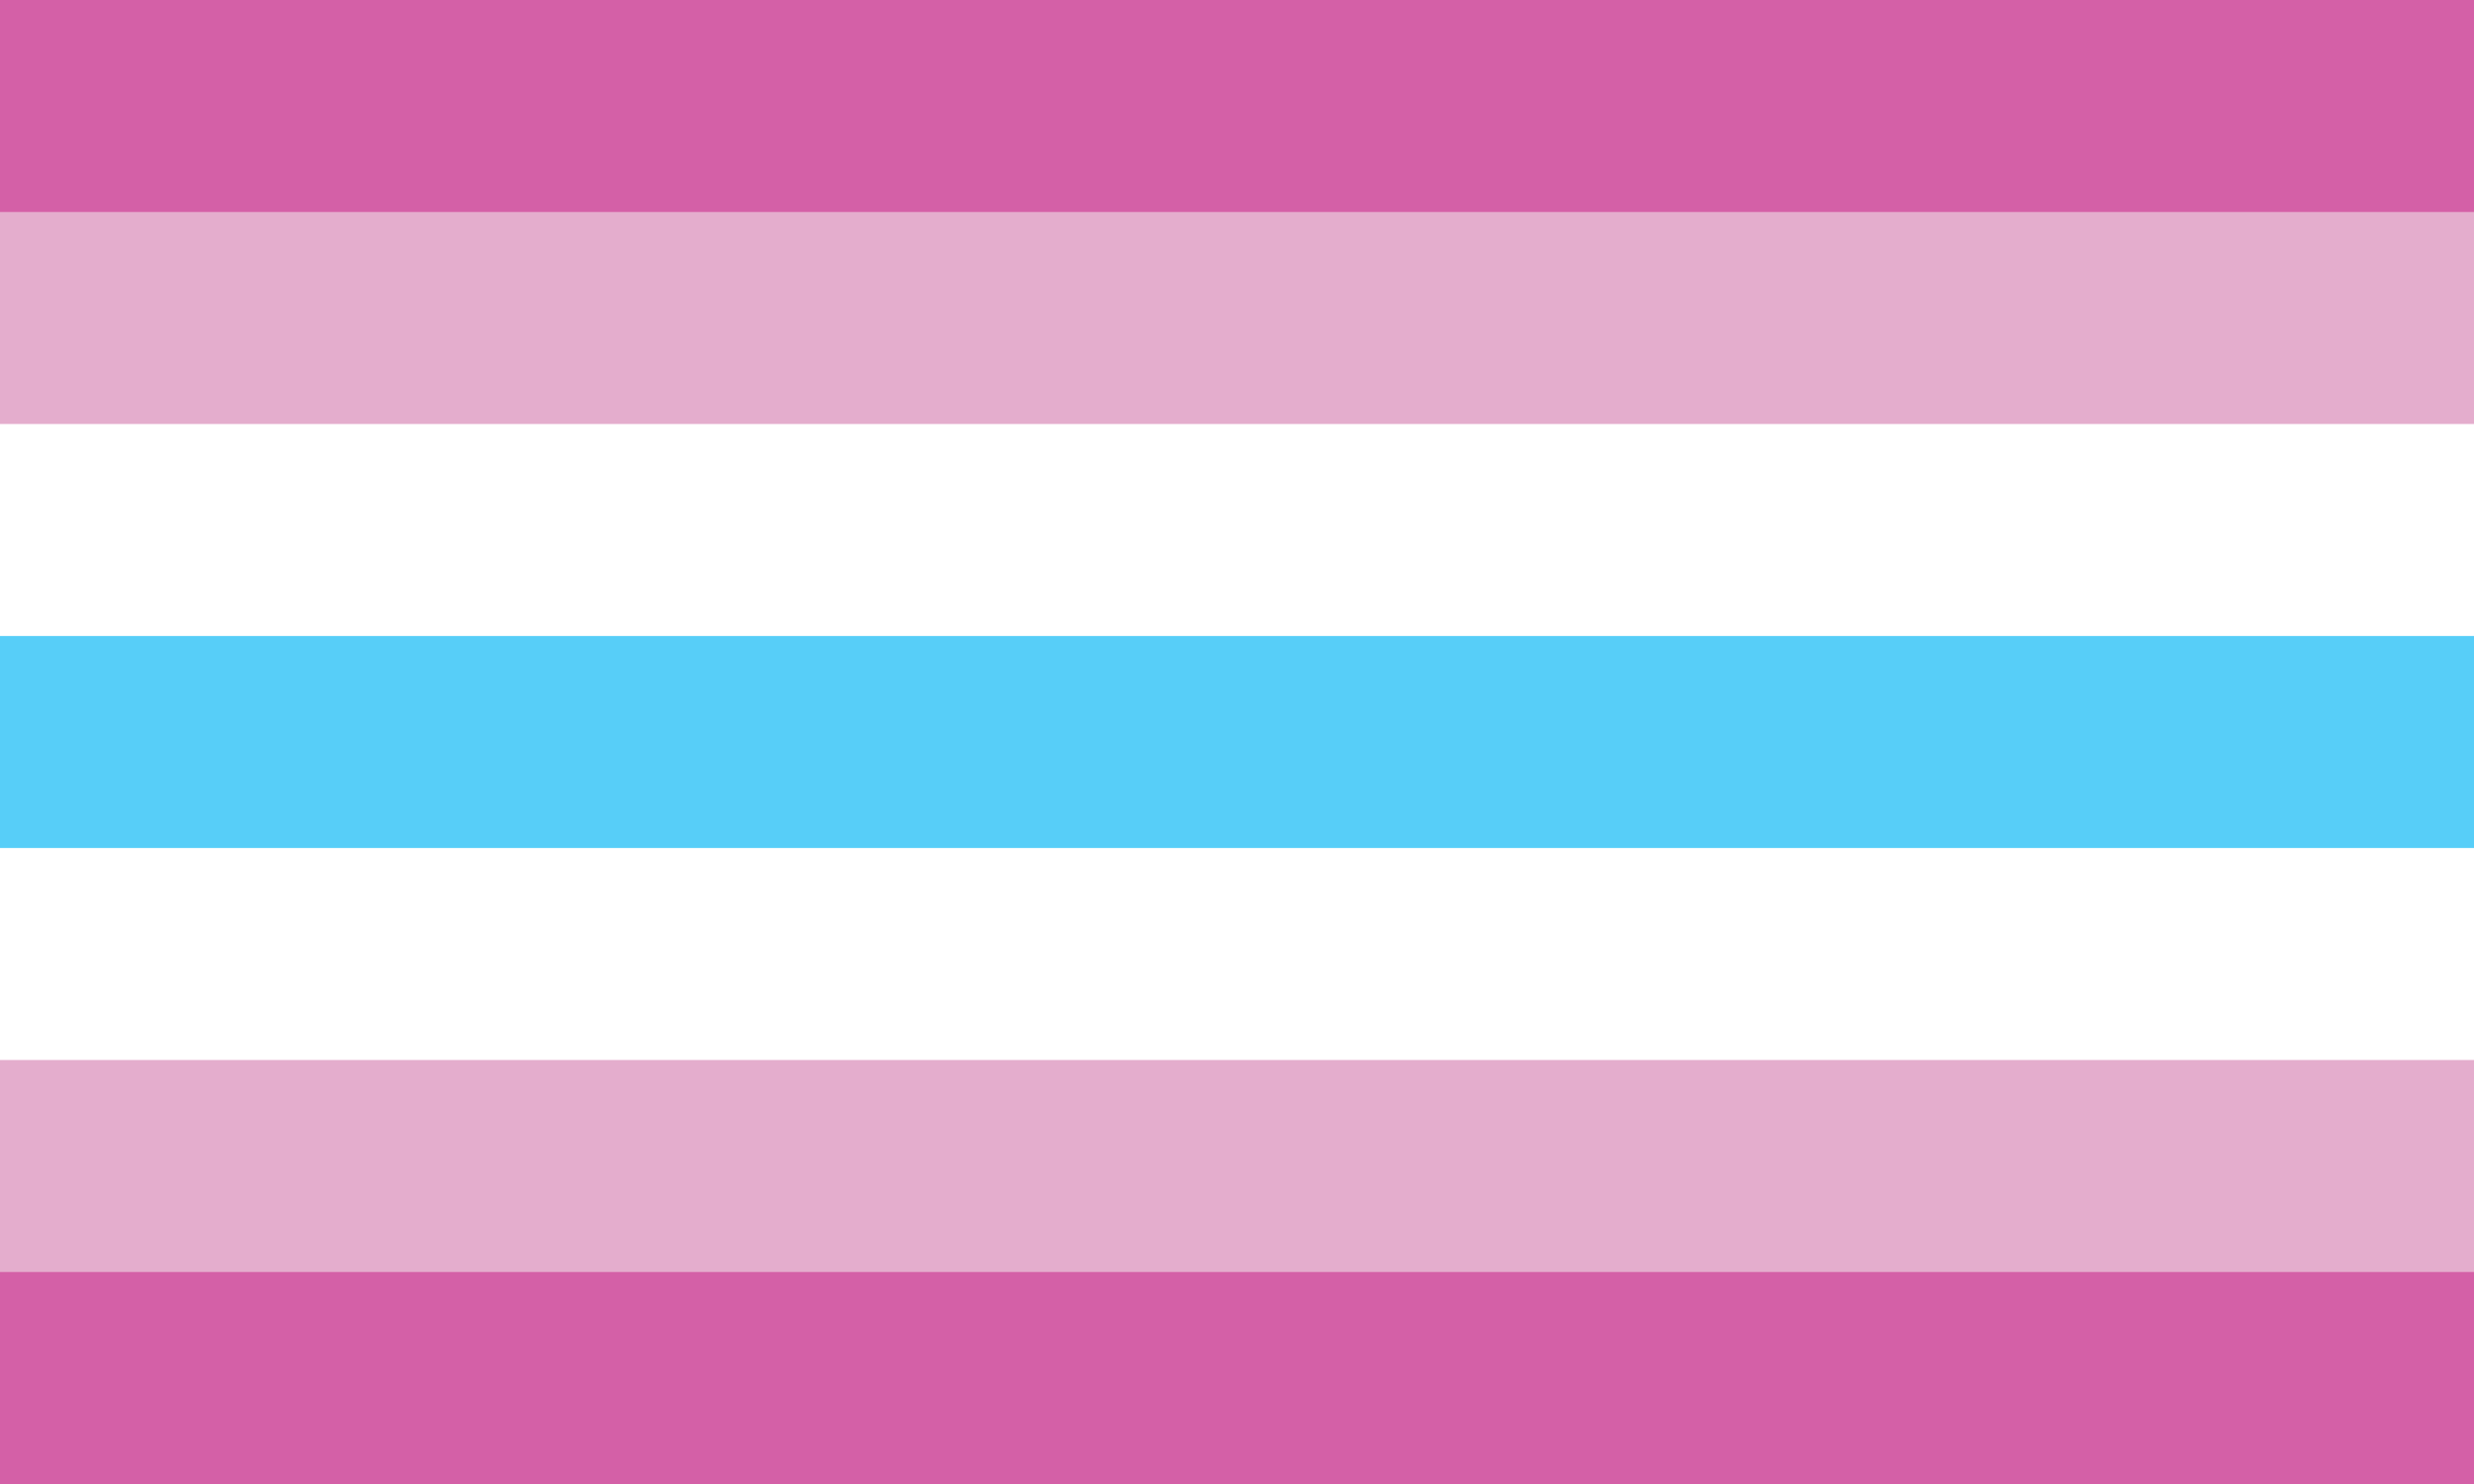
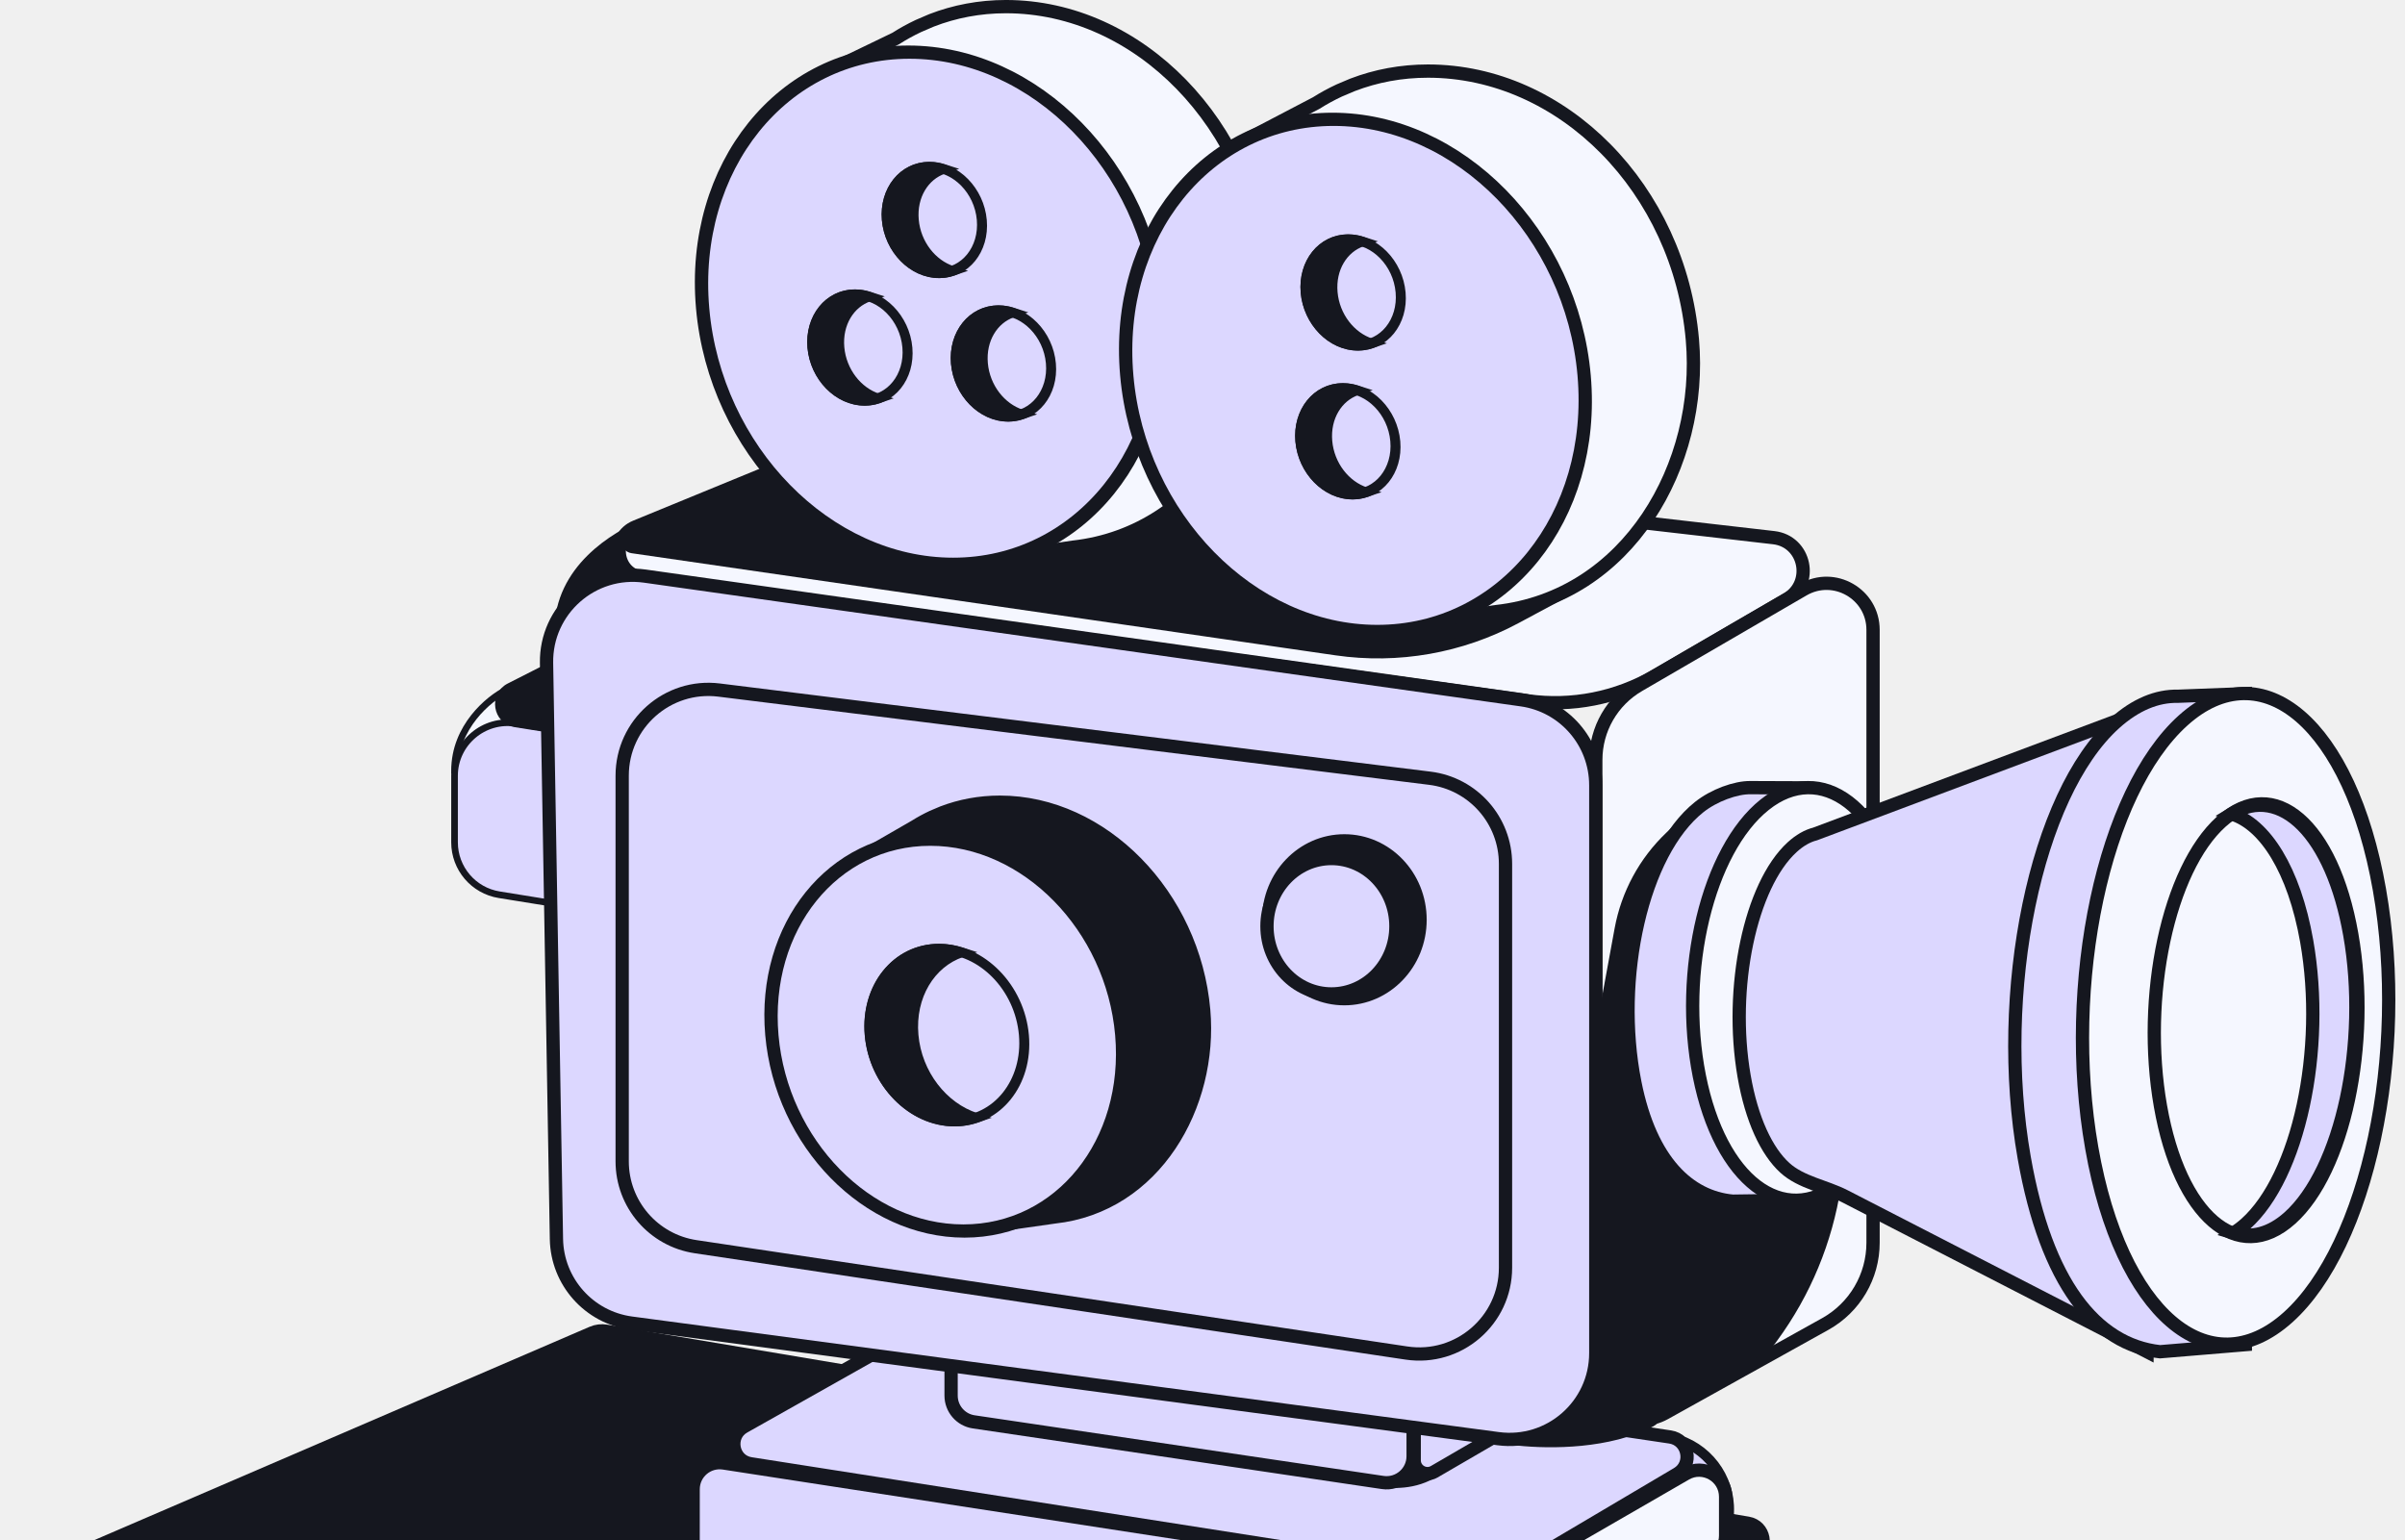
- <svg xmlns="http://www.w3.org/2000/svg" version="1.1" viewBox="0 0 700 420">
-   <rect fill="#d460a7" width="700" height="420" y="0" />
-   <rect fill="#e4adcd" width="700" height="300" y="60" />
-   <rect fill="#ffffff" width="700" height="180" y="120" />
-   <rect fill="#57cef8" width="700" height="60" y="180" />
+ <svg xmlns="http://www.w3.org/2000/svg" width="114" height="73" viewBox="0 0 114 73" fill="none">
+   <path d="M28.041 63.115C28.263 63.019 28.509 62.989 28.747 63.029L82.866 72.132C83.736 72.278 83.948 73.43 83.188 73.876L63.657 85.354C63.404 85.503 63.106 85.558 62.816 85.51L3.182 75.716C2.252 75.563 2.096 74.29 2.962 73.917L28.041 63.115Z" fill="#15171F" stroke="#15171F" stroke-width="0.472" />
+   <path d="M21.546 36.531C21.546 34.453 23.176 33.118 23.991 32.711L25.52 33.169V36.99L21.546 36.531Z" fill="#F5F7FF" stroke="#15171F" stroke-width="0.315" />
+   <path d="M26.436 29.917C26.436 26.948 29.121 25.347 30.562 24.765L33.466 25.114V30.572L26.436 29.917Z" fill="#15171F" stroke="#15171F" stroke-width="0.315" />
+   <path d="M26.284 34.587L24.464 34.294C22.934 34.047 21.546 35.229 21.546 36.779V39.931C21.546 41.167 22.443 42.22 23.663 42.416L26.284 42.839V34.587Z" fill="#DCD7FF" stroke="#15171F" stroke-width="0.315" />
+   <path d="M26.131 31.531L24.141 32.542C23.325 32.956 23.517 34.173 24.42 34.316L26.131 34.587V31.531Z" fill="#15171F" stroke="#15171F" stroke-width="0.315" />
+   <path d="M38.705 21.453C40.18 20.847 41.785 20.625 43.369 20.807L84.077 25.489C85.581 25.662 85.997 27.651 84.688 28.412L78.46 32.034C76.634 33.095 74.506 33.514 72.415 33.223L30.438 27.383C29.166 27.206 28.945 25.461 30.134 24.973L38.705 21.453Z" fill="#F5F7FF" stroke="#15171F" stroke-width="0.629" />
+   <path d="M41.246 20.485L61.042 22.801L75.948 24.459L74.115 28.126L71.869 29.331C69.258 30.732 66.267 31.258 63.335 30.833L29.972 25.992C29.659 25.947 29.601 25.519 29.891 25.392L31.327 24.764L41.246 20.485Z" fill="#15171F" stroke="#15171F" stroke-width="0.472" />
+   <path d="M47.681 0.314C53.981 0.315 59.433 5.897 60.051 13.049C60.562 18.974 57.047 25.253 50.868 25.939L46.315 26.598L45.94 25.281C41.333 23.517 37.721 18.708 37.233 13.049C36.921 9.437 37.943 6.171 39.841 3.822L39.435 3.286L42.454 1.829C42.8 1.608 43.159 1.409 43.531 1.234L44.155 0.966C45.245 0.544 46.429 0.314 47.681 0.314Z" fill="#F5F7FF" stroke="#15171F" stroke-width="0.629" />
+   <path d="M67.686 3.37C74.071 3.37 79.596 8.952 80.221 16.105C80.74 22.03 77.178 28.308 70.916 28.994L66.302 29.654L65.923 28.336C61.255 26.573 57.594 21.763 57.1 16.105C56.784 12.493 57.819 9.226 59.742 6.877L59.444 6.426L62.39 4.885C62.74 4.664 63.105 4.465 63.482 4.289L64.113 4.022C65.218 3.599 66.418 3.37 67.686 3.37Z" fill="#F5F7FF" stroke="#15171F" stroke-width="0.629" />
+   <ellipse cx="10.84" cy="12.186" rx="10.84" ry="12.186" transform="matrix(1 0 0.0871557 0.996195 32.2437 2.47168)" fill="#DCD7FF" stroke="#15171F" stroke-width="0.629" />
+   <ellipse cx="10.84" cy="12.186" rx="10.84" ry="12.186" transform="matrix(1 0 0.0871557 0.996195 52.3477 5.65625)" fill="#DCD7FF" stroke="#15171F" stroke-width="0.629" />
+   <path d="M81.908 73.053L81.958 71.674C82.017 70.024 80.894 68.559 79.287 68.178C78.565 68.007 77.847 68.494 77.745 69.23L77.17 73.4L81.908 73.053Z" fill="#DCD7FF" stroke="#15171F" stroke-width="0.472" />
+   <path d="M32.856 70.599C32.856 69.827 33.543 69.238 34.306 69.355L69.88 74.832C70.495 74.926 70.948 75.454 70.948 76.076L70.948 78.612C70.948 79.385 70.258 79.975 69.494 79.855L33.919 74.29C33.306 74.194 32.855 73.666 32.855 73.046L32.856 70.599Z" fill="#DCD7FF" stroke="#15171F" stroke-width="0.629" />
+   <path d="M43.37 63.07C43.614 62.933 43.896 62.881 44.173 62.922L79.164 68.121C80.044 68.252 80.272 69.415 79.506 69.868L71.336 74.701C71.085 74.849 70.789 74.906 70.501 74.861L35.582 69.392C34.698 69.253 34.485 68.076 35.265 67.637L43.37 63.07Z" fill="#DCD7FF" stroke="#15171F" stroke-width="0.629" />
+   <path d="M81.189 73.879L72.857 78.925C72.018 79.433 70.946 78.829 70.947 77.849L70.947 75.766C70.947 75.317 71.187 74.901 71.576 74.677L79.908 69.865C80.748 69.38 81.796 69.986 81.796 70.955L81.796 72.803C81.796 73.243 81.566 73.651 81.189 73.879Z" fill="#F5F7FF" stroke="#15171F" stroke-width="0.629" />
+   <path d="M68.369 69.507C67.486 70.307 66.31 70.37 65.544 70.263C65.205 70.216 65.035 69.865 65.148 69.542L66.101 66.804C66.197 66.527 66.473 66.353 66.765 66.386L68.038 66.528C68.363 66.564 68.606 66.843 68.597 67.17L68.546 69.1C68.542 69.254 68.483 69.403 68.369 69.507Z" fill="#15171F" stroke="#15171F" stroke-width="0.472" />
+   <path d="M45.083 65.015C45.083 64.254 45.752 63.667 46.507 63.767L65.891 66.337C66.516 66.42 66.984 66.953 66.984 67.584L66.984 69.034C66.984 69.803 66.301 70.392 65.541 70.279L46.157 67.405C45.539 67.314 45.083 66.784 45.083 66.16L45.083 65.015Z" fill="#DCD7FF" stroke="#15171F" stroke-width="0.629" />
+   <path d="M51.651 60.563L73.53 63.822L67.29 67.51L45.411 64.076L51.651 60.563Z" fill="#D9D9D9" stroke="#15171F" stroke-width="0.472" />
+   <path d="M73.216 66.727L67.981 69.772C67.561 70.016 67.035 69.713 67.035 69.227L67.036 67.793C67.036 67.564 67.16 67.353 67.36 67.242L72.595 64.34C73.015 64.107 73.53 64.411 73.53 64.891L73.529 66.184C73.529 66.408 73.41 66.615 73.216 66.727Z" fill="#DCD7FF" stroke="#15171F" stroke-width="0.629" />
+   <path d="M78.252 67.411C76.263 68.451 73.531 68.459 71.947 68.294C71.512 68.249 71.302 67.77 71.533 67.399L73.61 64.051C73.733 63.854 73.953 63.74 74.184 63.755L78.08 63.998C78.423 64.02 78.686 64.313 78.669 64.656L78.562 66.91C78.552 67.12 78.439 67.313 78.252 67.411Z" fill="#15171F" stroke="#15171F" stroke-width="0.472" />
+   <path d="M75.643 36.024C75.643 34.567 76.418 33.22 77.677 32.488L85.475 27.954C86.943 27.101 88.785 28.16 88.785 29.859V58.915C88.785 60.514 87.918 61.987 86.521 62.765L78.916 66.997C77.448 67.814 75.643 66.752 75.643 65.072V36.024Z" fill="#F5F7FF" stroke="#15171F" stroke-width="0.629" />
+   <path d="M75.795 66.329V48.908L76.691 44.034C77.003 42.335 77.844 40.779 79.095 39.588L80.38 38.364L84.2 55.021L87.104 56.243C86.702 58.854 85.677 61.329 84.115 63.458L83.13 64.801L79.31 66.788L77.171 67.399L75.795 66.329Z" fill="#15171F" stroke="#15171F" stroke-width="0.315" />
+   <path d="M25.907 31.431C25.864 28.917 28.079 26.96 30.569 27.311L72.124 33.175C74.142 33.459 75.642 35.187 75.642 37.225V64.146C75.642 66.62 73.464 68.528 71.011 68.201L29.925 62.723C27.92 62.455 26.411 60.761 26.376 58.738L25.907 31.431Z" fill="#DCD7FF" stroke="#15171F" stroke-width="0.629" />
+   <path d="M80.539 38.265C81.245 37.702 82.28 37.326 82.984 37.339L85.428 37.348L85.428 38.694C86.436 39.691 87.253 41.351 87.685 43.528C88.56 47.941 87.558 52.99 85.429 55.566L85.27 56.899L82.133 56.943C80.081 56.756 78.24 55.077 77.494 51.315C76.51 46.354 77.844 40.415 80.539 38.265Z" fill="#DCD7FF" stroke="#15171F" stroke-width="0.629" />
+   <path d="M90.309 43.23C91.293 48.185 89.905 53.943 87.21 56.09C84.515 58.238 81.534 55.962 80.55 51.007C79.567 46.053 80.954 40.295 83.649 38.148C86.344 36 89.326 38.276 90.309 43.23Z" fill="#F5F7FF" stroke="#15171F" stroke-width="0.629" />
+   <path d="M101.774 64.081L87.453 56.712C86.52 56.232 85.379 56.067 84.604 55.362C83.738 54.574 83.028 53.066 82.672 51.011C81.949 46.831 82.969 41.973 84.951 40.161C85.309 39.834 85.674 39.628 86.036 39.536L102.079 33.519L101.774 64.081Z" fill="#DCD7FF" stroke="#15171F" stroke-width="0.629" />
+   <path d="M100.246 34.282C101.232 33.395 102.246 32.987 103.23 33.007L106.431 32.883L106.431 35.003C107.84 36.572 108.981 39.187 109.584 42.616C110.806 49.566 109.406 57.519 106.432 61.574L106.433 63.744L102.385 64.081C99.329 63.744 96.992 60.805 95.95 54.88C94.576 47.067 96.481 37.669 100.246 34.282Z" fill="#DCD7FF" stroke="#15171F" stroke-width="0.629" />
+   <path d="M112.787 42.168C114.161 49.981 112.223 59.06 108.458 62.447C104.693 65.833 100.527 62.245 99.154 54.431C97.78 46.618 99.718 37.539 103.483 34.153C107.247 30.766 111.413 34.355 112.787 42.168Z" fill="#F5F7FF" stroke="#15171F" stroke-width="0.629" />
+   <path d="M111.476 44.285C112.39 49.481 111.101 55.52 108.597 57.772C106.093 60.024 103.323 57.638 102.409 52.441C101.495 47.245 102.784 41.207 105.288 38.955C107.792 36.703 110.562 39.089 111.476 44.285Z" fill="#F5F7FF" stroke="#15171F" stroke-width="0.629" />
+   <path d="M105.779 38.583C108.118 37.157 110.543 39.542 111.382 44.309C112.291 49.471 110.997 55.471 108.492 57.712C107.619 58.491 106.716 58.712 105.869 58.452C106.064 58.333 106.257 58.189 106.449 58.018C108.955 55.777 110.249 49.777 109.34 44.614C108.747 41.248 107.364 39.071 105.779 38.583Z" fill="#DCD7FF" stroke="#15171F" stroke-width="0.629" />
+   <path d="M29.492 36.772C29.492 34.313 31.646 32.41 34.086 32.713L67.776 36.893C69.825 37.147 71.363 38.888 71.363 40.953V60.097C71.363 62.597 69.14 64.512 66.667 64.142L32.977 59.101C30.974 58.801 29.492 57.081 29.492 55.055V36.772Z" fill="#DCD7FF" stroke="#15171F" stroke-width="0.629" />
+   <ellipse cx="63.723" cy="43.603" rx="3.668" ry="3.82" fill="#15171F" stroke="#15171F" stroke-width="0.472" />
+   <ellipse cx="63.112" cy="43.909" rx="3.056" ry="3.209" fill="#DCD7FF" stroke="#15171F" stroke-width="0.629" />
+   <path d="M47.396 37.95C52.294 37.95 56.654 42.397 57.135 47.883C57.532 52.427 54.8 57.242 49.995 57.769L46.455 58.274L46.164 57.264C42.582 55.911 39.774 52.223 39.395 47.883C39.152 45.113 39.946 42.608 41.422 40.806L41.107 40.395L43.332 39.112C43.601 38.943 43.88 38.79 44.169 38.655L44.654 38.45C45.502 38.126 46.423 37.95 47.396 37.95Z" fill="#15171F" stroke="#15171F" stroke-width="0.472" />
+   <ellipse cx="8.293" cy="9.323" rx="8.293" ry="9.323" transform="matrix(1 0 0.0871557 0.996195 35.7749 39.7832)" fill="#DCD7FF" stroke="#15171F" stroke-width="0.629" />
+   <ellipse cx="3.654" cy="4.107" rx="3.654" ry="4.107" transform="matrix(1 0 0.0871557 0.996195 40.8691 44.9785)" fill="#DCD7FF" stroke="#15171F" stroke-width="0.472" />
+   <ellipse cx="2.25" cy="2.529" rx="2.25" ry="2.529" transform="matrix(1 0 0.0871557 0.996195 61.6704 11.3457)" fill="#DCD7FF" stroke="#15171F" stroke-width="0.472" />
+   <ellipse cx="2.25" cy="2.529" rx="2.25" ry="2.529" transform="matrix(1 0 0.0871557 0.996195 41.8184 7.90918)" fill="#DCD7FF" stroke="#15171F" stroke-width="0.472" />
+   <ellipse cx="2.25" cy="2.529" rx="2.25" ry="2.529" transform="matrix(1 0 0.0871557 0.996195 38.2905 13.9561)" fill="#DCD7FF" stroke="#15171F" stroke-width="0.472" />
+   <ellipse cx="2.25" cy="2.529" rx="2.25" ry="2.529" transform="matrix(1 0 0.0871557 0.996195 45.0938 14.7119)" fill="#DCD7FF" stroke="#15171F" stroke-width="0.472" />
+   <ellipse cx="2.25" cy="2.529" rx="2.25" ry="2.529" transform="matrix(1 0 0.0871557 0.996195 61.4185 18.4004)" fill="#DCD7FF" stroke="#15171F" stroke-width="0.472" />
+   <path d="M44.523 44.978C44.883 44.979 45.236 45.038 45.573 45.147C44.104 45.647 43.136 47.214 43.299 49.07C43.461 50.927 44.703 52.494 46.26 52.994C45.941 53.103 45.599 53.162 45.239 53.162C43.221 53.162 41.425 51.33 41.227 49.07C41.03 46.811 42.506 44.978 44.523 44.978Z" fill="#15171F" />
+   <path d="M44.523 44.978L44.523 44.742H44.523V44.978ZM45.573 45.147L45.649 45.37L46.325 45.14L45.645 44.922L45.573 45.147ZM43.299 49.07L43.064 49.091L43.064 49.091L43.299 49.07ZM46.26 52.994L46.336 53.218L47.011 52.988L46.332 52.77L46.26 52.994ZM45.239 53.162L45.239 53.398L45.239 53.398L45.239 53.162ZM41.227 49.07L40.992 49.091L40.992 49.091L41.227 49.07ZM44.523 44.978L44.523 45.215C44.857 45.215 45.185 45.27 45.501 45.371L45.573 45.147L45.645 44.922C45.286 44.806 44.909 44.743 44.523 44.742L44.523 44.978ZM45.573 45.147L45.497 44.923C43.909 45.464 42.894 47.144 43.064 49.091L43.299 49.07L43.534 49.05C43.38 47.283 44.299 45.83 45.649 45.37L45.573 45.147ZM43.299 49.07L43.064 49.091C43.234 51.034 44.533 52.687 46.188 53.219L46.26 52.994L46.332 52.77C44.873 52.3 43.689 50.819 43.534 49.05L43.299 49.07ZM46.26 52.994L46.184 52.771C45.889 52.871 45.573 52.926 45.239 52.926L45.239 53.162L45.239 53.398C45.625 53.398 45.993 53.334 46.336 53.218L46.26 52.994ZM45.239 53.162V52.926C43.366 52.926 41.652 51.211 41.463 49.05L41.227 49.07L40.992 49.091C41.199 51.449 43.077 53.398 45.239 53.398V53.162ZM41.227 49.07L41.463 49.05C41.275 46.898 42.673 45.215 44.523 45.215V44.978V44.742C42.338 44.742 40.785 46.724 40.992 49.091L41.227 49.07Z" fill="#15171F" />
+   <path d="M63.919 11.346C64.141 11.346 64.359 11.382 64.567 11.449C63.662 11.757 63.066 12.722 63.166 13.865C63.267 15.008 64.031 15.972 64.989 16.28C64.793 16.347 64.582 16.385 64.361 16.385C63.118 16.385 62.012 15.257 61.89 13.865C61.768 12.474 62.677 11.346 63.919 11.346Z" fill="#15171F" />
+   <path d="M63.919 11.346L63.919 11.11L63.919 11.11L63.919 11.346ZM64.567 11.449L64.643 11.673L65.318 11.443L64.639 11.225L64.567 11.449ZM63.166 13.865L62.931 13.886L62.931 13.886L63.166 13.865ZM64.989 16.28L65.065 16.504L65.74 16.274L65.061 16.056L64.989 16.28ZM64.361 16.385L64.361 16.621L64.361 16.621L64.361 16.385ZM61.89 13.865L61.655 13.886L61.655 13.886L61.89 13.865ZM63.919 11.346V11.582C64.115 11.582 64.308 11.614 64.495 11.674L64.567 11.449L64.639 11.225C64.409 11.151 64.167 11.11 63.919 11.11V11.346ZM64.567 11.449L64.491 11.226C63.467 11.575 62.824 12.652 62.931 13.886L63.166 13.865L63.402 13.845C63.309 12.791 63.857 11.94 64.643 11.673L64.567 11.449ZM63.166 13.865L62.931 13.886C63.039 15.116 63.861 16.165 64.916 16.505L64.989 16.28L65.061 16.056C64.2 15.778 63.494 14.901 63.402 13.845L63.166 13.865ZM64.989 16.28L64.913 16.057C64.74 16.116 64.555 16.149 64.361 16.149L64.361 16.385L64.361 16.621C64.609 16.621 64.845 16.578 65.065 16.504L64.989 16.28ZM64.361 16.385V16.149C63.263 16.149 62.238 15.138 62.125 13.845L61.89 13.865L61.655 13.886C61.785 15.376 62.974 16.621 64.361 16.621V16.385ZM61.89 13.865L62.125 13.845C62.013 12.561 62.844 11.582 63.919 11.582L63.919 11.346L63.919 11.11C62.51 11.11 61.524 12.387 61.655 13.886L61.89 13.865Z" fill="#15171F" />
+   <path d="M44.068 7.908C44.289 7.908 44.506 7.945 44.714 8.012C43.81 8.32 43.214 9.285 43.314 10.429C43.414 11.572 44.179 12.536 45.137 12.844C44.941 12.911 44.731 12.948 44.509 12.948C43.267 12.948 42.16 11.82 42.039 10.429C41.917 9.037 42.825 7.908 44.068 7.908Z" fill="#15171F" />
+   <path d="M44.068 7.908L44.068 7.672L44.068 7.672L44.068 7.908ZM44.714 8.012L44.79 8.235L45.466 8.005L44.786 7.787L44.714 8.012ZM43.314 10.429L43.079 10.449L43.079 10.449L43.314 10.429ZM45.137 12.844L45.213 13.067L45.888 12.838L45.209 12.619L45.137 12.844ZM44.509 12.948L44.509 13.184L44.509 13.184L44.509 12.948ZM42.039 10.429L41.803 10.449L41.803 10.449L42.039 10.429ZM44.068 7.908V8.144C44.263 8.144 44.456 8.177 44.642 8.236L44.714 8.012L44.786 7.787C44.557 7.713 44.316 7.672 44.068 7.672V7.908ZM44.714 8.012L44.638 7.788C43.614 8.137 42.971 9.216 43.079 10.449L43.314 10.429L43.549 10.408C43.457 9.355 44.005 8.503 44.79 8.235L44.714 8.012ZM43.314 10.429L43.079 10.449C43.187 11.679 44.009 12.729 45.065 13.068L45.137 12.844L45.209 12.619C44.349 12.342 43.642 11.464 43.549 10.408L43.314 10.429ZM45.137 12.844L45.061 12.62C44.888 12.679 44.704 12.712 44.509 12.712L44.509 12.948L44.509 13.184C44.758 13.184 44.994 13.142 45.213 13.067L45.137 12.844ZM44.509 12.948V12.712C43.411 12.712 42.387 11.701 42.274 10.408L42.039 10.429L41.803 10.449C41.934 11.939 43.122 13.184 44.509 13.184V12.948ZM42.039 10.429L42.274 10.408C42.161 9.124 42.993 8.144 44.068 8.144L44.068 7.908L44.068 7.672C42.658 7.672 41.672 8.95 41.803 10.449L42.039 10.429Z" fill="#15171F" />
+   <path d="M40.54 13.956C40.762 13.956 40.979 13.993 41.188 14.06C40.283 14.367 39.686 15.332 39.786 16.476C39.886 17.619 40.651 18.582 41.609 18.891C41.413 18.957 41.203 18.995 40.981 18.995C39.739 18.995 38.633 17.867 38.511 16.476C38.389 15.084 39.298 13.956 40.54 13.956Z" fill="#15171F" />
+   <path d="M40.54 13.956L40.54 13.72L40.54 13.72L40.54 13.956ZM41.188 14.06L41.264 14.283L41.939 14.053L41.26 13.835L41.188 14.06ZM39.786 16.476L39.551 16.496L39.551 16.496L39.786 16.476ZM41.609 18.891L41.685 19.114L42.36 18.884L41.682 18.666L41.609 18.891ZM40.981 18.995L40.981 19.231L40.981 19.231L40.981 18.995ZM38.511 16.476L38.276 16.496L38.276 16.496L38.511 16.476ZM40.54 13.956V14.192C40.736 14.192 40.929 14.224 41.115 14.284L41.188 14.06L41.26 13.835C41.03 13.761 40.788 13.72 40.54 13.72V13.956ZM41.188 14.06L41.111 13.836C40.087 14.185 39.443 15.263 39.551 16.496L39.786 16.476L40.021 16.455C39.929 15.402 40.478 14.55 41.264 14.283L41.188 14.06ZM39.786 16.476L39.551 16.496C39.659 17.726 40.481 18.776 41.537 19.115L41.609 18.891L41.682 18.666C40.821 18.389 40.114 17.511 40.021 16.455L39.786 16.476ZM41.609 18.891L41.533 18.667C41.36 18.726 41.176 18.759 40.981 18.759L40.981 18.995L40.981 19.231C41.23 19.231 41.466 19.189 41.685 19.114L41.609 18.891ZM40.981 18.995V18.759C39.883 18.759 38.859 17.748 38.746 16.455L38.511 16.476L38.276 16.496C38.406 17.986 39.594 19.231 40.981 19.231V18.995ZM38.511 16.476L38.746 16.455C38.634 15.171 39.465 14.192 40.54 14.192L40.54 13.956L40.54 13.72C39.13 13.72 38.145 14.997 38.276 16.496L38.511 16.476Z" fill="#15171F" />
+   <path d="M47.344 14.712C47.565 14.712 47.782 14.749 47.99 14.815C47.085 15.123 46.49 16.089 46.59 17.232C46.69 18.375 47.454 19.339 48.412 19.648C48.216 19.714 48.006 19.752 47.784 19.752C46.542 19.752 45.435 18.624 45.313 17.232C45.192 15.841 46.101 14.712 47.344 14.712Z" fill="#15171F" />
+   <path d="M47.344 14.712L47.344 14.476H47.344V14.712ZM47.99 14.815L48.066 15.039L48.742 14.809L48.062 14.591L47.99 14.815ZM46.59 17.232L46.355 17.253L46.355 17.253L46.59 17.232ZM48.412 19.648L48.488 19.871L49.163 19.641L48.484 19.423L48.412 19.648ZM47.784 19.752L47.784 19.988L47.784 19.988L47.784 19.752ZM45.313 17.232L45.078 17.253L45.078 17.253L45.313 17.232ZM47.344 14.712L47.344 14.948C47.539 14.948 47.732 14.98 47.918 15.04L47.99 14.815L48.062 14.591C47.833 14.517 47.591 14.476 47.344 14.476L47.344 14.712ZM47.99 14.815L47.914 14.592C46.89 14.941 46.247 16.02 46.355 17.253L46.59 17.232L46.825 17.212C46.733 16.158 47.281 15.306 48.066 15.039L47.99 14.815ZM46.59 17.232L46.355 17.253C46.462 18.483 47.284 19.532 48.34 19.872L48.412 19.648L48.484 19.423C47.624 19.146 46.917 18.268 46.825 17.212L46.59 17.232ZM48.412 19.648L48.336 19.424C48.163 19.483 47.978 19.516 47.784 19.516L47.784 19.752L47.784 19.988C48.033 19.988 48.269 19.945 48.488 19.871L48.412 19.648ZM47.784 19.752V19.516C46.686 19.516 45.662 18.505 45.549 17.212L45.313 17.232L45.078 17.253C45.209 18.743 46.397 19.988 47.784 19.988V19.752ZM45.313 17.232L45.549 17.212C45.436 15.928 46.268 14.948 47.344 14.948V14.712V14.476C45.934 14.476 44.947 15.754 45.078 17.253L45.313 17.232Z" fill="#15171F" />
+   <path d="M63.668 18.4C63.89 18.4 64.107 18.437 64.315 18.504C63.411 18.812 62.815 19.777 62.915 20.92C63.015 22.063 63.779 23.027 64.737 23.336C64.541 23.403 64.331 23.44 64.109 23.44C62.867 23.44 61.76 22.311 61.639 20.92C61.517 19.529 62.426 18.401 63.668 18.4Z" fill="#15171F" />
+   <path d="M63.668 18.4L63.668 18.164L63.668 18.164L63.668 18.4ZM64.315 18.504L64.391 18.727L65.067 18.497L64.388 18.279L64.315 18.504ZM62.915 20.92L62.68 20.941L62.68 20.941L62.915 20.92ZM64.737 23.336L64.813 23.559L65.488 23.33L64.81 23.111L64.737 23.336ZM64.109 23.44L64.109 23.676L64.109 23.676L64.109 23.44ZM61.639 20.92L61.404 20.941L61.404 20.941L61.639 20.92ZM63.668 18.4V18.636C63.864 18.636 64.057 18.669 64.243 18.729L64.315 18.504L64.388 18.279C64.158 18.205 63.916 18.164 63.668 18.164V18.4ZM64.315 18.504L64.239 18.28C63.215 18.629 62.572 19.707 62.68 20.941L62.915 20.92L63.15 20.899C63.058 19.846 63.606 18.995 64.391 18.727L64.315 18.504ZM62.915 20.92L62.68 20.941C62.788 22.17 63.609 23.221 64.665 23.561L64.737 23.336L64.81 23.111C63.949 22.834 63.242 21.956 63.15 20.899L62.915 20.92ZM64.737 23.336L64.661 23.113C64.488 23.171 64.304 23.204 64.109 23.204L64.109 23.44L64.109 23.676C64.358 23.676 64.594 23.634 64.813 23.559L64.737 23.336ZM64.109 23.44V23.204C63.011 23.204 61.987 22.192 61.874 20.899L61.639 20.92L61.404 20.941C61.534 22.43 62.722 23.676 64.109 23.676V23.44ZM61.639 20.92L61.874 20.899C61.762 19.616 62.593 18.637 63.668 18.636L63.668 18.4L63.668 18.164C62.258 18.165 61.273 19.442 61.404 20.941L61.639 20.92Z" fill="#15171F" />
</svg>
